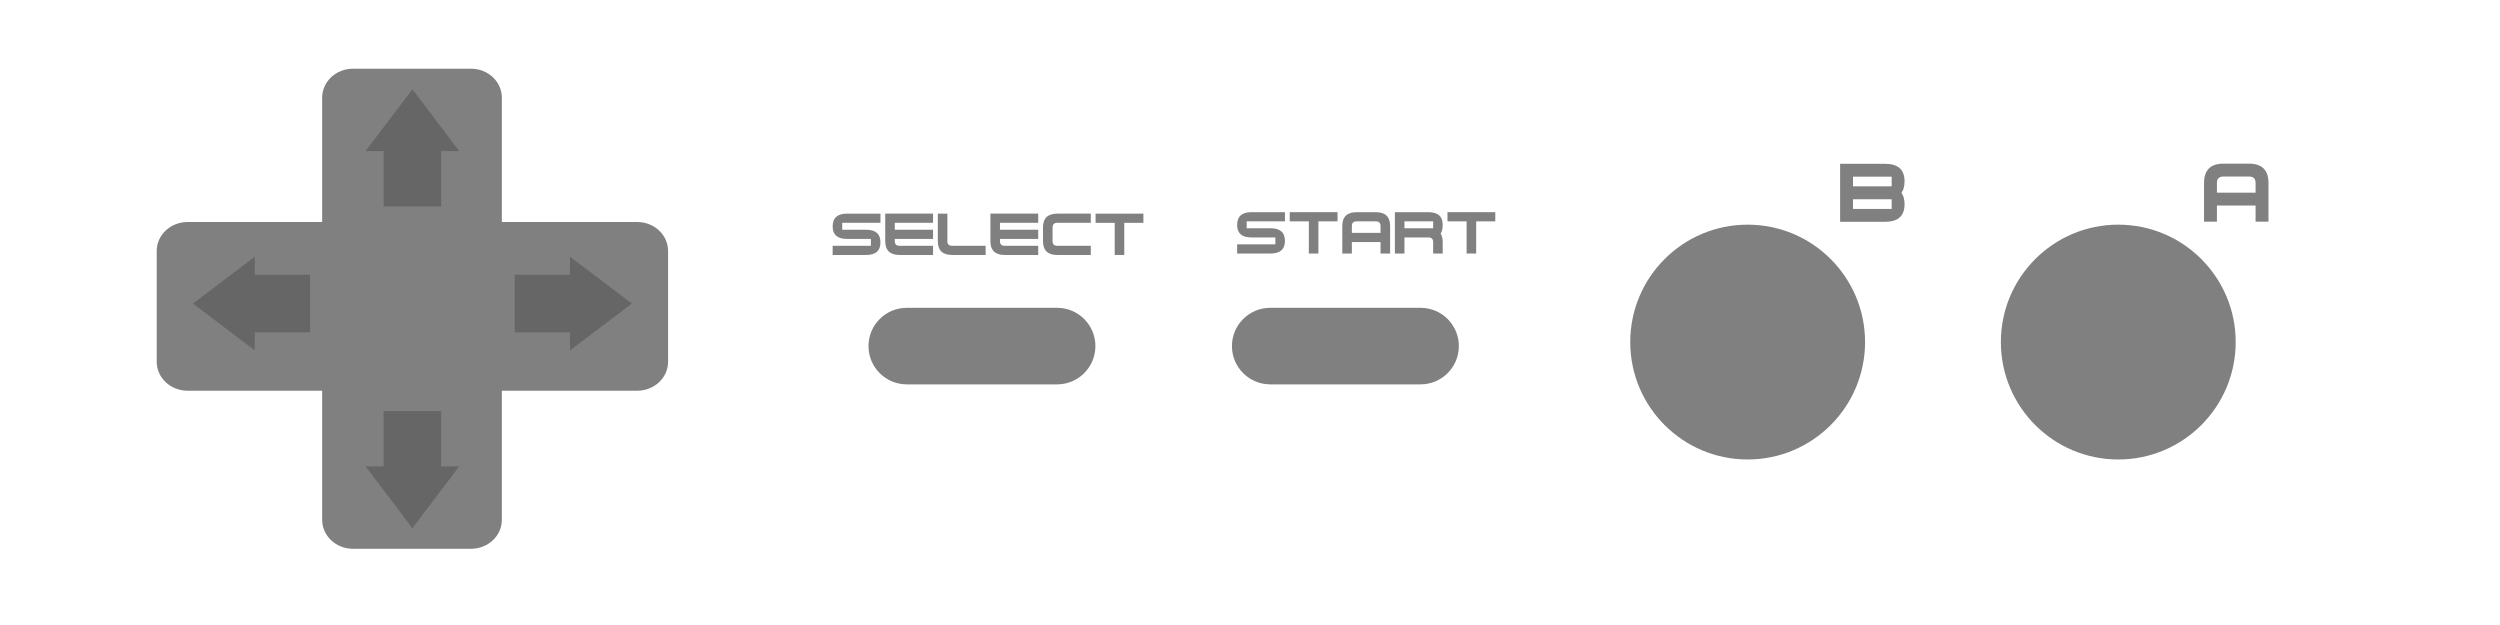
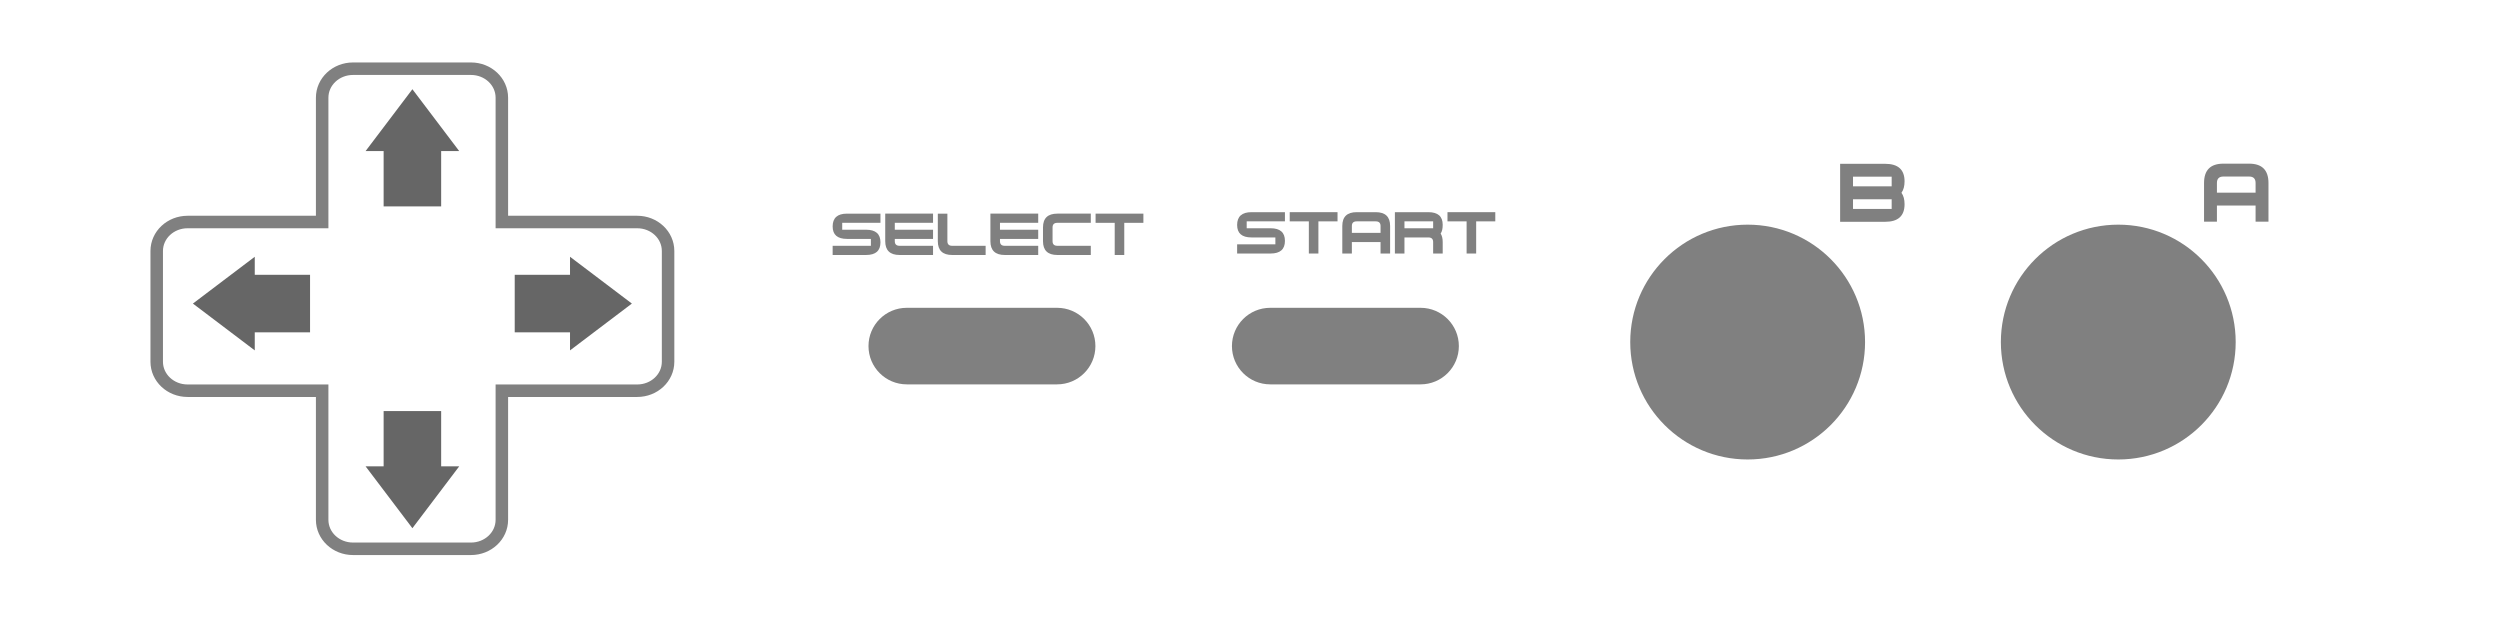
<svg xmlns="http://www.w3.org/2000/svg" width="400" height="100" viewBox="0 0 105.833 26.458" version="1.1" id="svg939">
  <defs id="defs933" />
  <g id="layer2" style="opacity:1" transform="translate(0,-270.5417)">
-     <path style="opacity:1;fill:#808080;stroke:none;stroke-width:0.274;stroke-miterlimit:4;stroke-dasharray:none" d="m 14.946,273.45 c -0.724,0 -1.308,0.548 -1.308,1.228 v 5.262 H 7.942 c -0.724,0 -1.308,0.547 -1.308,1.228 v 4.686 c 0,0.68 0.583,1.228 1.308,1.228 h 5.696 v 5.464 c 0,0.68 0.583,1.228 1.308,1.228 h 4.991 c 0.724,0 1.308,-0.548 1.308,-1.228 v -5.464 h 5.729 c 0.724,0 1.308,-0.547 1.308,-1.228 v -4.686 c 0,-0.68 -0.583,-1.228 -1.308,-1.228 h -5.729 v -5.262 c 0,-0.68 -0.583,-1.228 -1.308,-1.228 z" id="rect1008-3" />
+     <path style="opacity:1;fill:none;stroke:#808080;stroke-width:0.529;stroke-miterlimit:4;stroke-dasharray:none" d="m 14.946,273.45 c -0.724,0 -1.308,0.548 -1.308,1.228 v 5.262 H 7.942 c -0.724,0 -1.308,0.547 -1.308,1.228 v 4.686 c 0,0.68 0.583,1.228 1.308,1.228 h 5.696 v 5.464 c 0,0.68 0.583,1.228 1.308,1.228 h 4.991 c 0.724,0 1.308,-0.548 1.308,-1.228 v -5.464 h 5.729 c 0.724,0 1.308,-0.547 1.308,-1.228 v -4.686 c 0,-0.68 -0.583,-1.228 -1.308,-1.228 h -5.729 v -5.262 c 0,-0.68 -0.583,-1.228 -1.308,-1.228 z" id="rect1008-3" />
    <g id="g1094" transform="matrix(0.5344269,0,0,0.5344269,4.863939,206.6048)" style="opacity:1;fill:#666666">
      <path id="rect1031" d="m 36.051,139.975 v 1.43 h -4.38 v 4.557 h 4.38 v 1.43 l 2.45,-1.855 2.45,-1.854 -2.45,-1.855 z" style="fill:#666666;stroke:none;stroke-width:0.528;stroke-miterlimit:4;stroke-dasharray:none" class="nes-button" ojd-button="RIGHT" />
      <path id="rect1031-5" d="m 11.079,139.975 v 1.43 h 4.38 v 4.557 h -4.38 v 1.43 l -2.45,-1.855 -2.45,-1.854 2.45,-1.855 z" style="opacity:1;fill:#666666;stroke:none;stroke-width:0.528;stroke-miterlimit:4;stroke-dasharray:none" class="nes-button" ojd-button="LEFT" />
    </g>
    <g style="opacity:1;fill:#666666" id="g1094-6" transform="matrix(0,0.5344269,-0.5344269,0,94.24627,271.0164)">
      <path id="rect1031-2" d="m 36.051,139.975 v 1.43 h -4.38 v 4.557 h 4.38 v 1.43 l 2.45,-1.855 2.45,-1.854 -2.45,-1.855 z" style="fill:#666666;stroke:none;stroke-width:0.528;stroke-miterlimit:4;stroke-dasharray:none" class="nes-button" ojd-button="DOWN" />
      <path id="rect1031-5-9" d="m 11.079,139.975 v 1.43 h 4.38 v 4.557 h -4.38 v 1.43 l -2.45,-1.855 -2.45,-1.854 2.45,-1.855 z" style="opacity:1;fill:#666666;stroke:none;stroke-width:0.528;stroke-miterlimit:4;stroke-dasharray:none" class="nes-button" ojd-button="UP" />
    </g>
    <g id="g977" transform="matrix(0.2150118,0,0,0.2066309,46.19757,244.2562)" style="fill:#808080">
      <g transform="translate(5.773576)" id="text889" style="font-style:normal;font-weight:normal;font-size:19.277px;line-height:1.25;font-family:sans-serif;letter-spacing:0px;word-spacing:0px;fill:#808080;fill-opacity:1;stroke:none;stroke-width:0.482" aria-label="SELECT" class="nes-label" ojd-button="SELECT">
        <path id="path914" d="m -56.696,179.449 h 6.589 q 2.824,0 2.824,-2.588 0,-2.588 -2.824,-2.588 h -4.706 v -1.412 h 7.53 v -1.883 h -6.589 q -2.824,0 -2.824,2.626 0,2.551 2.824,2.551 h 4.706 v 1.412 h -7.53 z" />
        <path id="path916" d="m -36.93,179.449 h -6.589 q -2.824,0 -2.824,-2.824 v -5.648 h 9.413 v 1.883 h -7.53 v 1.412 h 7.53 v 1.883 h -7.53 v 0.471 q 0,0.941 0.941,0.941 h 6.589 z" />
        <path id="path918" d="m -35.989,170.978 v 5.648 q 0,2.824 2.824,2.824 h 6.589 v -1.883 h -6.589 q -0.941,0 -0.941,-0.941 v -5.648 z" />
        <path id="path920" d="m -16.222,179.449 h -6.589 q -2.824,0 -2.824,-2.824 v -5.648 h 9.413 v 1.883 h -7.53 v 1.412 h 7.53 v 1.883 h -7.53 v 0.471 q 0,0.941 0.941,0.941 h 6.589 z" />
        <path id="path922" d="m -5.868,179.449 h -6.589 q -2.824,0 -2.824,-2.824 v -2.824 q 0,-2.824 2.824,-2.824 h 6.589 v 1.883 h -6.589 q -0.941,0 -0.941,0.941 v 2.824 q 0,0.941 0.941,0.941 h 6.589 z" />
        <path id="path924" style="font-style:normal;font-variant:normal;font-weight:normal;font-stretch:normal;font-family:'Nes Controller';-inkscape-font-specification:'Nes Controller';fill:#808080;stroke-width:0.482" d="m -4.927,170.978 h 9.413 v 1.883 H 0.72 v 6.589 H -1.162 v -6.589 h -3.765 z" />
      </g>
      <g transform="translate(1.098028)" id="text889-5" aria-label="START" class="nes-label" ojd-button="START">
        <path id="path927" d="m 27.617,179.149 h 6.589 q 2.824,0 2.824,-2.588 0,-2.588 -2.824,-2.588 h -4.706 v -1.412 h 7.53 v -1.883 h -6.589 q -2.824,0 -2.824,2.626 0,2.551 2.824,2.551 h 4.706 v 1.412 h -7.53 z" />
        <path id="path929" d="m 37.971,170.678 h 9.413 v 1.883 h -3.765 v 6.589 h -1.883 v -6.589 h -3.765 z" />
        <path id="path931" d="m 55.855,174.914 v -1.412 q 0,-0.941 -0.941,-0.941 H 51.149 q -0.941,0 -0.941,0.941 v 1.412 z m -5.648,1.883 v 2.353 h -1.883 v -5.648 q 0,-2.824 2.824,-2.824 h 3.765 q 2.824,0 2.824,2.824 v 5.648 h -1.883 v -2.353 z" />
        <path id="path933" d="m 60.561,173.972 h 5.648 v -1.412 h -5.648 z m 0,1.883 v 3.294 h -1.883 v -8.471 h 6.589 q 2.824,0 2.824,2.579 0,1.224 -0.405,1.798 0.405,0.668 0.405,1.741 v 2.353 H 66.209 v -2.353 q 0,-0.941 -0.941,-0.941 z" />
        <path id="path935" d="m 69.033,170.678 h 9.413 v 1.883 h -3.765 v 6.589 h -1.883 v -6.589 h -3.765 z" />
      </g>
    </g>
    <rect style="fill:#808080;stroke:none;stroke-width:0.109;stroke-linejoin:round;stroke-miterlimit:4;stroke-dasharray:none" id="rect866-6" width="9.606" height="3.241" x="36.766" y="283.572" ry="1.621" class="nes-button" ojd-button="SELECT" />
    <rect style="opacity:1;fill:#808080;stroke:none;stroke-width:0.109;stroke-linejoin:round;stroke-miterlimit:4;stroke-dasharray:none" id="rect866-5-4" width="9.606" height="3.241" x="52.152" y="283.572" ry="1.621" class="nes-button" ojd-button="START" />
    <g id="g962" transform="matrix(0.2066309,0,0,0.2066309,42.5076,208.4106)" style="fill:#808080">
      <circle r="24.054" cy="370.766" cx="152.33" id="path850-0" style="opacity:1;fill:#808080;fill-opacity:1;stroke:none;stroke-width:0.625;stroke-miterlimit:4;stroke-dasharray:none" class="nes-button" ojd-button="B" />
      <circle r="24.054" cy="370.766" cx="228.262" id="path850-7-0" style="opacity:1;fill:#808080;fill-opacity:1;stroke:none;stroke-width:0.625;stroke-miterlimit:4;stroke-dasharray:none" class="nes-button" ojd-button="A" />
    </g>
    <g aria-label="B" style="font-style:normal;font-weight:normal;font-size:27.032px;line-height:1.25;font-family:sans-serif;letter-spacing:0px;word-spacing:0px;fill:#808080;fill-opacity:1;stroke:none;stroke-width:0.676" id="text981" transform="matrix(0.2066309,0,0,0.2066309,42.06662,222.7493)" class="nes-label" ojd-button="B">
      <path d="M 176.05,269.473 H 183.97 v -1.98 h -7.92 z m 0,4.62 H 183.97 v -1.98 h -7.92 z m -2.64,2.64 v -11.879 h 9.24 q 3.96,0 3.96,3.59 0,1.465 -0.634,2.349 0.634,0.871 0.634,2.336 0,3.603 -3.96,3.603 z" id="path1022" />
    </g>
    <g aria-label="A" style="font-style:normal;font-weight:normal;font-size:27.032px;line-height:1.25;font-family:sans-serif;letter-spacing:0px;word-spacing:0px;opacity:1;fill:#808080;fill-opacity:1;stroke:none;stroke-width:0.676" id="text981-7" transform="matrix(0.2066309,0,0,0.2066309,56.33522,208.9532)" class="nes-label" ojd-button="A">
      <path d="m 189.473,337.529 v -1.98 q 0,-1.32 -1.32,-1.32 h -5.28 q -1.32,0 -1.32,1.32 v 1.98 z m -7.92,2.64 v 3.3 h -2.64 v -7.92 q 0,-3.96 3.96,-3.96 h 5.28 q 3.96,0 3.96,3.96 v 7.92 h -2.64 v -3.3 z" id="path1019" />
    </g>
  </g>
</svg>
